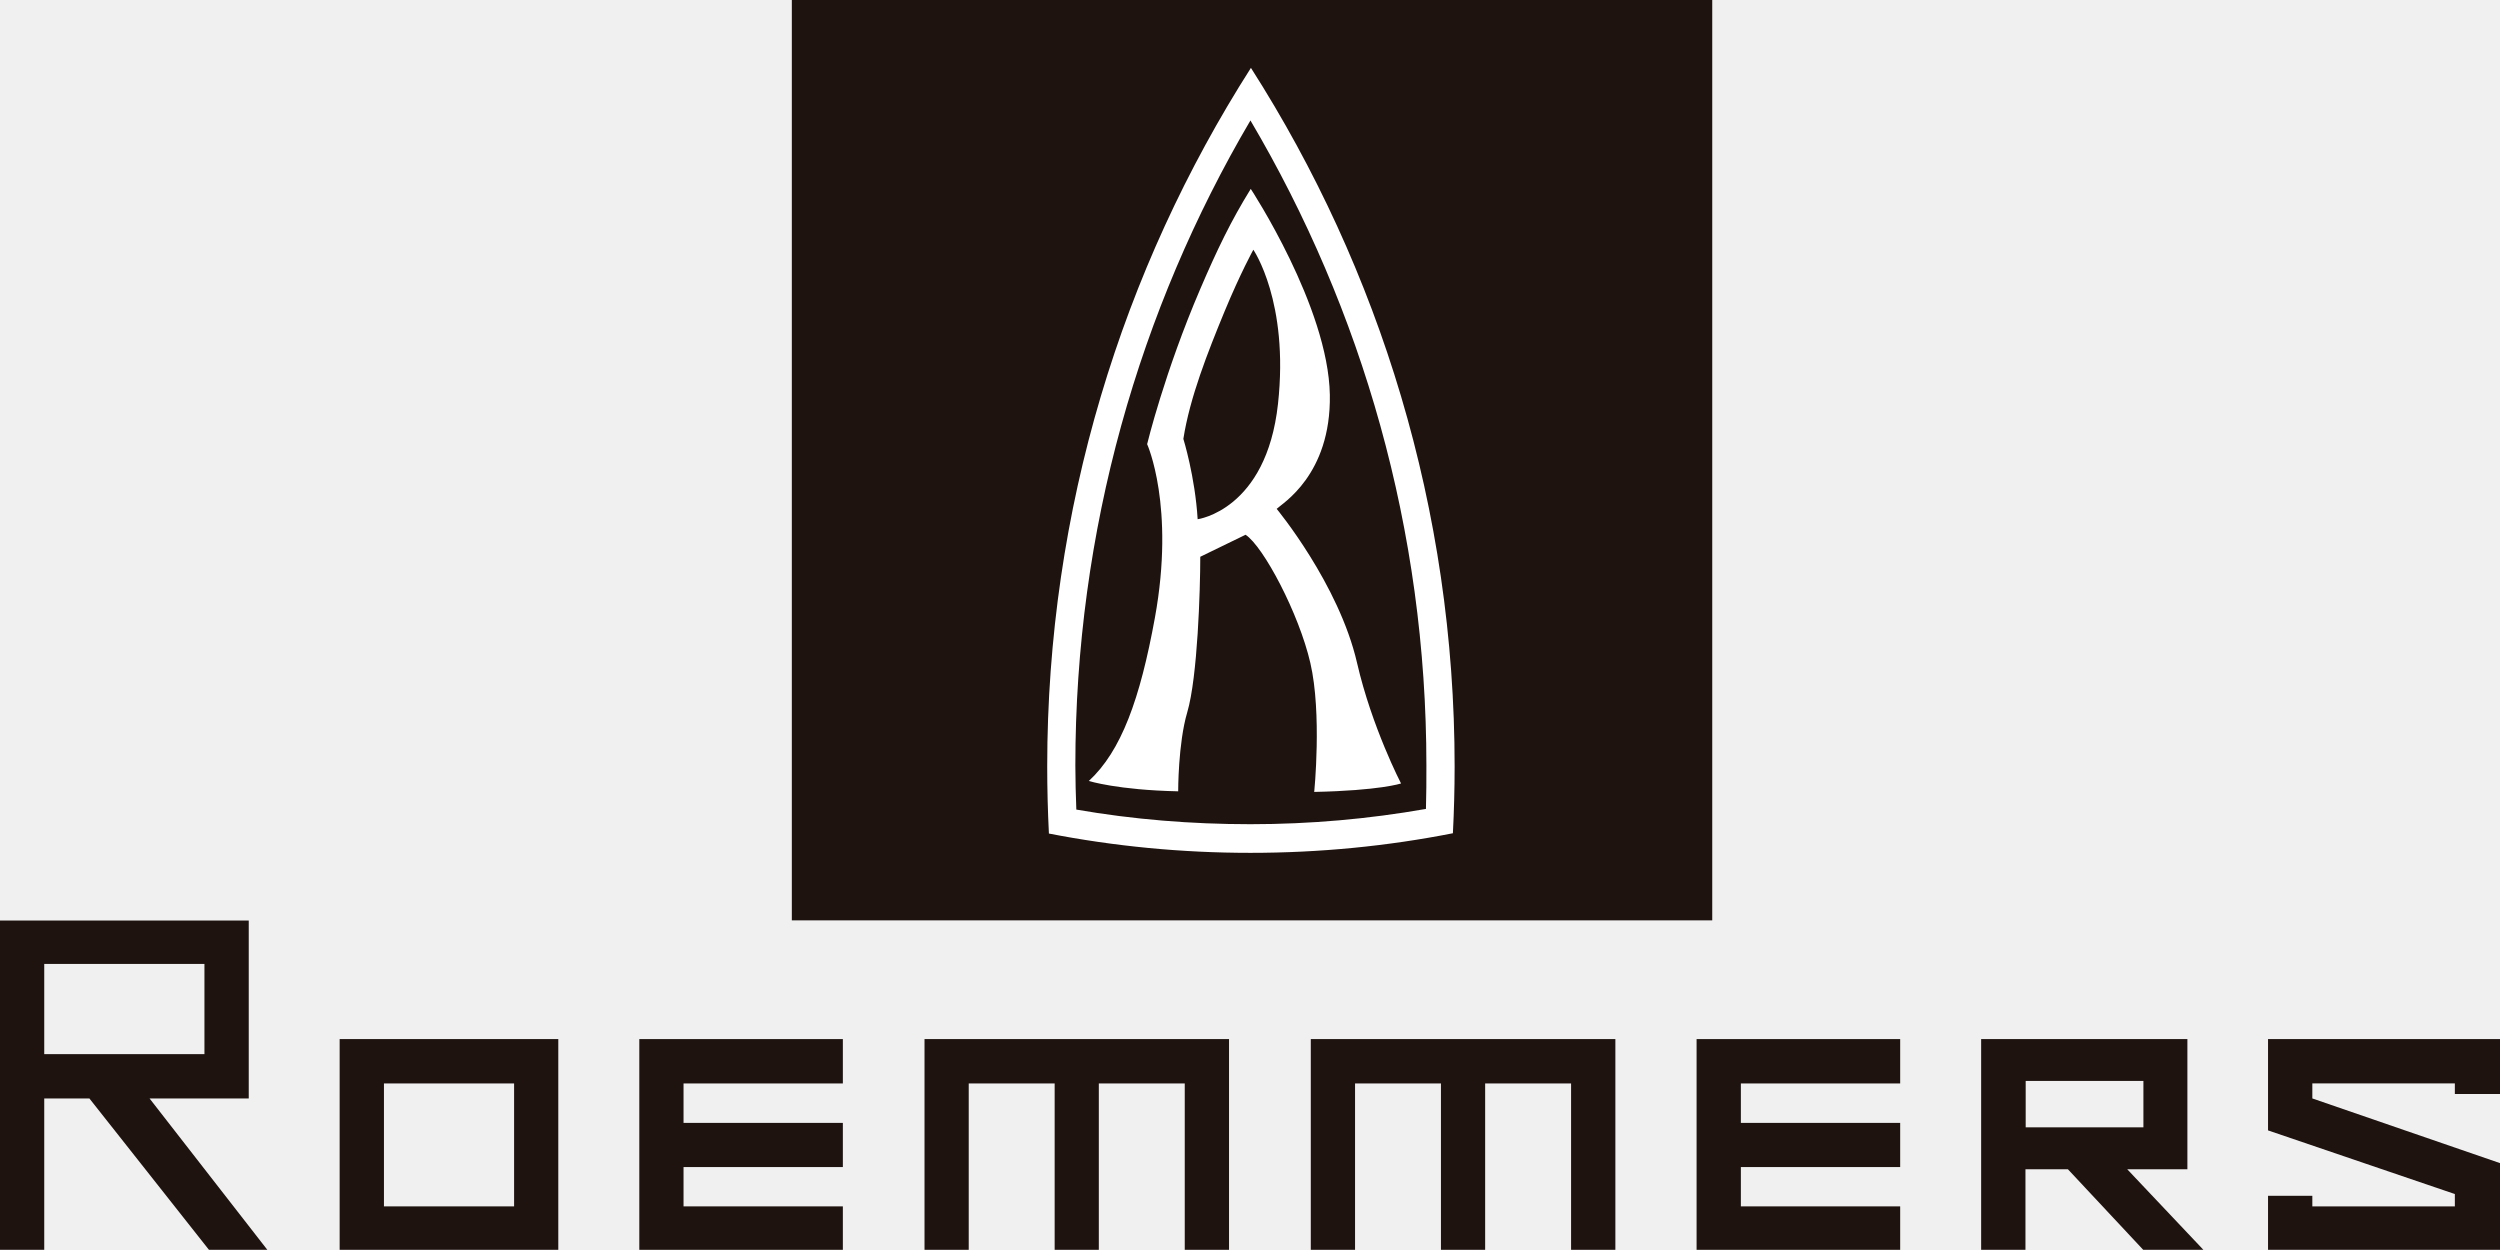
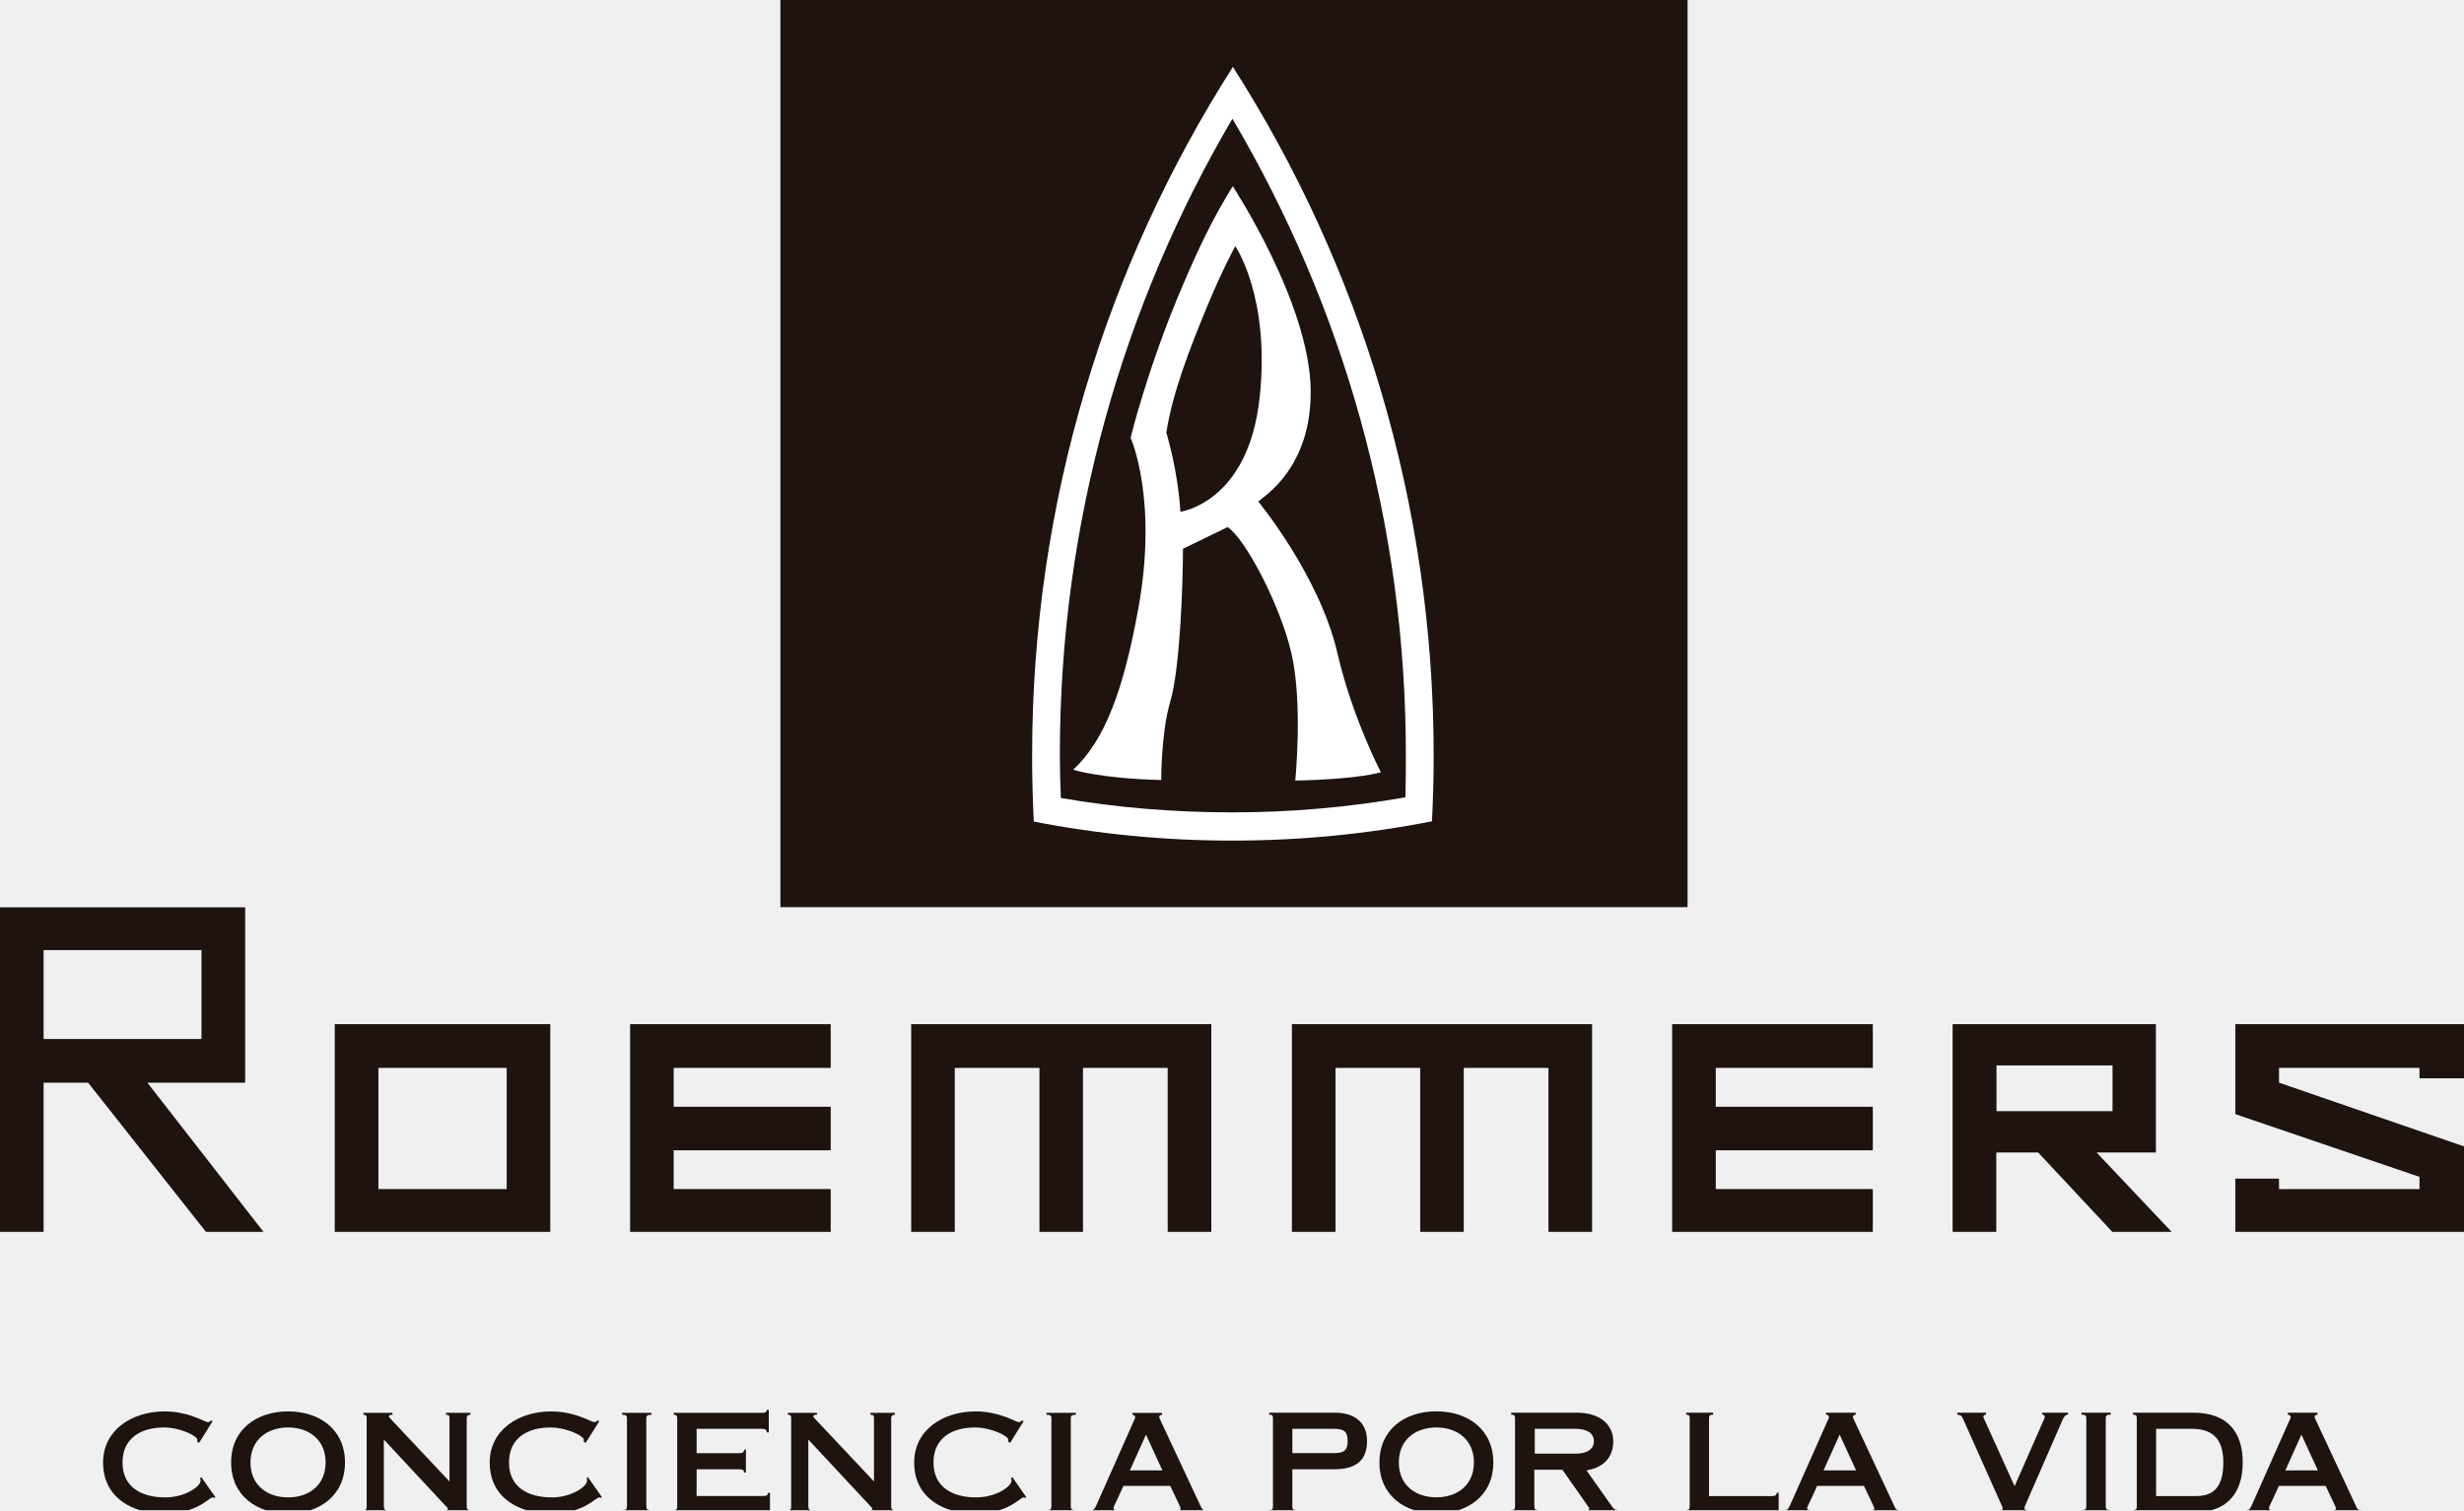
- <svg xmlns="http://www.w3.org/2000/svg" xmlns:xlink="http://www.w3.org/1999/xlink" version="1.1" id="svg2" x="0px" y="0px" width="177.586px" height="88.78px" viewBox="0 0 177.586 88.78" enable-background="new 0 0 177.586 88.78" xml:space="preserve">
-   <g id="g10" transform="matrix(1.333333,0,0,-1.333333,0,108.8417)">
-     <path id="path12" fill="#1E130F" d="M42.185,32.598h49.036v49.033H42.185V32.598z" />
-     <g id="g14" transform="translate(0,32.5899)">
-       <path id="path16" fill="#1E130F" d="M0,0v-17.543h2.357v8.063h2.406l6.369-8.063h3.11L7.968-9.48h5.284V0H0z M2.357-2.313h8.535    v-4.805H2.357V-2.313z" />
+ <svg xmlns="http://www.w3.org/2000/svg" viewBox="0 0 177.587 108.842" height="108.842" width="177.587" xml:space="preserve" id="svg2" version="1.1">
+   <defs id="defs6">
+     <clipPath id="clipPath48" clipPathUnits="userSpaceOnUse">
+       <path id="path46" d="M 0,81.631 H 133.19 V 0 H 0 Z" />
+     </clipPath>
+   </defs>
+   <g transform="matrix(1.333333,0,0,-1.333333,0,108.8417)" id="g10">
+     <path id="path12" style="fill:#1e130f;fill-opacity:1;fill-rule:nonzero;stroke:none" d="M 42.185,32.598 H 91.221 V 81.631 H 42.185 Z" />
+     <g transform="translate(0,32.5899)" id="g14">
+       <path id="path16" style="fill:#1e130f;fill-opacity:1;fill-rule:nonzero;stroke:none" d="m 0,0 v -17.543 h 2.357 v 8.063 h 2.406 l 6.369,-8.063 h 3.11 L 7.968,-9.48 h 5.284 V 0 Z m 2.357,-2.313 h 8.535 V -7.119 H 2.357 Z" />
    </g>
-     <path id="path18" fill="#1E130F" d="M18.095,15.047h11.649v11.227H18.095V15.047z M20.455,23.91h6.934v-6.55h-6.934V23.91z" />
-     <g id="g20" transform="translate(44.9038,26.2734)">
-       <path id="path22" fill="#1E130F" d="M0,0h-10.844v-11.227H0v2.314h-8.488v2.095H0v2.353h-8.488v2.101H0V0z" />
+     <path id="path18" style="fill:#1e130f;fill-opacity:1;fill-rule:nonzero;stroke:none" d="M 18.095,15.047 H 29.744 V 26.274 H 18.095 Z m 2.36,8.863 h 6.934 v -6.55 h -6.934 z" />
+     <g transform="translate(44.9038,26.2734)" id="g20">
+       <path id="path22" style="fill:#1e130f;fill-opacity:1;fill-rule:nonzero;stroke:none" d="M 0,0 H -10.844 V -11.227 H 0 v 2.314 h -8.488 v 2.095 H 0 v 2.353 h -8.488 v 2.102 H 0 Z" />
    </g>
-     <g id="g24" transform="translate(49.2544,15.0469)">
-       <path id="path26" fill="#1E130F" d="M0,0h2.355v8.863h4.578V0h2.353v8.863h4.578V0h2.359v11.227H0V0z" />
+     <g transform="translate(49.2544,15.0469)" id="g24">
+       <path id="path26" style="fill:#1e130f;fill-opacity:1;fill-rule:nonzero;stroke:none" d="M 0,0 H 2.355 V 8.863 H 6.933 V 0 h 2.353 v 8.863 h 4.578 V 0 h 2.359 V 11.227 H 0 Z" />
    </g>
-     <g id="g28" transform="translate(69.8335,15.0469)">
-       <path id="path30" fill="#1E130F" d="M0,0h2.358v8.863h4.576V0h2.355v8.863h4.578V0h2.36v11.227H0V0z" />
+     <g transform="translate(69.8335,15.0469)" id="g28">
+       <path id="path30" style="fill:#1e130f;fill-opacity:1;fill-rule:nonzero;stroke:none" d="M 0,0 H 2.358 V 8.863 H 6.934 V 0 h 2.355 v 8.863 h 4.578 V 0 h 2.36 V 11.227 H 0 Z" />
    </g>
-     <g id="g32" transform="translate(101.2339,26.2734)">
-       <path id="path34" fill="#1E130F" d="M0,0h-10.847v-11.227H0v2.314h-8.488v2.095H0v2.353h-8.488v2.101H0V0z" />
+     <g transform="translate(101.2339,26.2734)" id="g32">
+       <path id="path34" style="fill:#1e130f;fill-opacity:1;fill-rule:nonzero;stroke:none" d="M 0,0 H -10.847 V -11.227 H 0 v 2.314 h -8.488 v 2.095 H 0 v 2.353 h -8.488 v 2.102 H 0 Z" />
    </g>
-     <path id="path36" fill="#1E130F" d="M107.92,21.571h6.272v2.473h-6.272V21.571z M105.547,15.047v11.226h10.988v-6.935h-3.205   l4.057-4.291h-3.206l-4.011,4.291h-2.262v-4.291H105.547z" />
-     <g id="g38" transform="translate(120.8313,26.2737)">
-       <path id="path40" fill="#1E130F" d="M0,0v-4.865l9.953-3.391v-0.658H2.36v0.564H0v-2.878h12.359v4.619L2.36-3.163v0.8h7.593    v-0.563h2.406V0H0z" />
+     <path id="path36" style="fill:#1e130f;fill-opacity:1;fill-rule:nonzero;stroke:none" d="m 107.92,21.571 h 6.272 v 2.472 h -6.272 z m -2.373,-6.524 v 11.226 h 10.988 v -6.935 h -3.205 l 4.057,-4.291 h -3.206 l -4.011,4.291 h -2.262 v -4.291 z" />
+     <g transform="translate(120.8313,26.2737)" id="g38">
+       <path id="path40" style="fill:#1e130f;fill-opacity:1;fill-rule:nonzero;stroke:none" d="M 0,0 V -4.864 L 9.953,-8.255 V -8.913 H 2.36 v 0.564 H 0 v -2.878 h 12.359 v 4.62 L 2.36,-3.163 v 0.8 h 7.593 v -0.563 h 2.406 V 0 Z" />
    </g>
    <g id="g42">
-       <g>
-         <defs>
-           <rect id="SVGID_1_" x="-22.198" y="-13.605" width="177.586" height="108.841" />
-         </defs>
-         <clipPath id="SVGID_2_">
-           <use xlink:href="#SVGID_1_" overflow="visible" />
-         </clipPath>
-         <g id="g44" clip-path="url(#SVGID_2_)">
-           <g id="g50" transform="translate(63.9517,66.252)">
-             <path id="path52" fill="#FFFFFF" d="M0,0c-1.915-4.459-2.837-8.283-2.837-8.283s1.496-3.302,0.414-9.246       c-0.791-4.345-1.795-7.107-3.52-8.698c0,0,1.518-0.483,4.76-0.552c0,0-0.007,2.554,0.483,4.211       c0.554,1.867,0.694,6.561,0.694,8.285l2.413,1.173c0.952-0.624,2.845-4.2,3.451-6.83c0.625-2.694,0.207-6.871,0.207-6.871       c3.492,0.072,4.625,0.45,4.625,0.45s-1.557,3.002-2.343,6.421c-0.968,4.207-4.283,8.21-4.283,8.21       c0.278,0.276,2.9,1.797,2.833,6.071C6.816-0.963,2.683,5.316,2.683,5.316C1.624,3.599,0.897,2.09,0,0 M1.281-1.229       c0.861,2.078,1.54,3.303,1.54,3.303s1.911-2.767,1.313-8.216c-0.62-5.658-4.28-6.141-4.28-6.141       c-0.137,2.274-0.761,4.28-0.761,4.28C-0.563-5.796,0.4-3.368,1.281-1.229" />
-           </g>
-           <g id="g130" transform="translate(75.9683,38.5352)">
-             <path id="path132" fill="#FFFFFF" d="M0,0c-3.043-0.535-6.158-0.814-9.352-0.814c-3.161,0-6.263,0.255-9.274,0.779       c-0.028,0.787-0.052,1.562-0.052,2.35c0,12.526,3.406,24.298,9.328,34.364C-3.398,26.591,0.024,14.87,0.024,2.315       C0.024,1.542,0.024,0.768,0,0 M1.528,2.262c0,13.699-3.989,26.47-10.852,37.218c-6.861-10.748-10.853-23.523-10.853-37.218       c0-1.2,0.031-2.385,0.09-3.574c3.475-0.676,7.061-1.028,10.735-1.028c3.692,0,7.302,0.357,10.788,1.044       C1.496-0.12,1.528,1.068,1.528,2.262" />
-           </g>
+       <g clip-path="url(#clipPath48)" id="g44">
+         <g transform="translate(63.9517,66.252)" id="g50">
+           <path id="path52" style="fill:#ffffff;fill-opacity:1;fill-rule:nonzero;stroke:none" d="m 0,0 c -1.915,-4.459 -2.837,-8.283 -2.837,-8.283 0,0 1.496,-3.302 0.414,-9.246 -0.791,-4.345 -1.795,-7.107 -3.52,-8.698 0,0 1.518,-0.483 4.76,-0.553 0,0 -0.007,2.554 0.483,4.211 0.554,1.867 0.693,6.561 0.693,8.285 l 2.413,1.173 c 0.952,-0.624 2.845,-4.2 3.451,-6.83 0.625,-2.694 0.207,-6.871 0.207,-6.871 3.492,0.072 4.625,0.45 4.625,0.45 0,0 -1.557,3.002 -2.343,6.421 -0.968,4.207 -4.283,8.21 -4.283,8.21 0.278,0.276 2.899,1.797 2.833,6.071 C 6.816,-0.963 2.683,5.316 2.683,5.316 1.624,3.599 0.897,2.09 0,0 m 1.281,-1.229 c 0.861,2.078 1.54,3.303 1.54,3.303 0,0 1.911,-2.767 1.313,-8.216 -0.62,-5.658 -4.28,-6.141 -4.28,-6.141 -0.137,2.274 -0.761,4.28 -0.761,4.28 0.344,2.207 1.307,4.635 2.188,6.774" />
+         </g>
+         <g transform="translate(10.7651,3.6465)" id="g54">
+           <path id="path56" style="fill:#1e130f;fill-opacity:1;fill-rule:nonzero;stroke:none" d="M 0,0 -0.107,0.055 C -0.1,0.1 -0.1,0.139 -0.1,0.174 c 0,0.182 -0.894,0.653 -1.812,0.653 -1.174,0 -2.231,-0.534 -2.231,-1.892 0,-1.355 1.057,-1.888 2.315,-1.888 1.03,0 1.906,0.574 1.906,0.91 0,0.035 -0.016,0.099 -0.03,0.129 l 0.071,0.056 0.764,-1.086 -0.062,-0.035 c -0.022,0.016 -0.065,0.026 -0.091,0.026 -0.216,0 -0.787,-0.873 -2.642,-0.873 -1.648,0 -3.282,0.822 -3.282,2.761 0,1.727 1.523,2.76 3.329,2.76 1.301,0 2.17,-0.578 2.326,-0.578 0.074,0 0.117,0.008 0.17,0.092 L 0.73,1.17 Z" />
+         </g>
+         <g transform="translate(13.5386,2.5801)" id="g58">
+           <path id="path60" style="fill:#1e130f;fill-opacity:1;fill-rule:nonzero;stroke:none" d="m 0,0 c 0,-1.229 0.913,-1.886 2.034,-1.886 1.122,0 2.028,0.657 2.028,1.886 0,1.235 -0.906,1.894 -2.028,1.894 C 0.913,1.894 0,1.235 0,0 m 5.11,0 c 0,-1.781 -1.374,-2.76 -3.076,-2.76 -1.706,0 -3.079,0.979 -3.079,2.76 0,1.783 1.373,2.763 3.079,2.763 C 3.736,2.763 5.11,1.783 5.11,0" />
+         </g>
+         <g transform="translate(25.228,0.2217)" id="g62">
+           <path id="path64" style="fill:#1e130f;fill-opacity:1;fill-rule:nonzero;stroke:none" d="m 0,0 c 0,-0.163 0.052,-0.222 0.201,-0.222 v -0.101 h -1.366 v 0.101 c 0.075,0 0.149,0.013 0.149,0.059 0,0.062 -0.048,0.096 -0.144,0.198 L -4.479,3.598 V 0 c 0,-0.163 0.04,-0.222 0.198,-0.222 v -0.101 h -1.303 v 0.101 c 0.162,0 0.176,0.059 0.176,0.222 v 4.722 c 0,0.16 -0.014,0.218 -0.176,0.218 v 0.102 h 1.571 V 4.94 c -0.143,0 -0.198,-0.029 -0.198,-0.095 0,-0.02 0.029,-0.059 0.08,-0.11 l 3.199,-3.401 v 3.388 c 0,0.16 -0.012,0.218 -0.187,0.218 v 0.102 h 1.32 V 4.94 C 0.052,4.94 0,4.882 0,4.722 Z" />
+         </g>
+         <g transform="translate(31.6616,3.6465)" id="g66">
+           <path id="path68" style="fill:#1e130f;fill-opacity:1;fill-rule:nonzero;stroke:none" d="m 0,0 -0.108,0.055 c 0.004,0.045 0.004,0.084 0.004,0.119 0,0.182 -0.892,0.653 -1.812,0.653 -1.178,0 -2.232,-0.534 -2.232,-1.892 0,-1.355 1.054,-1.888 2.319,-1.888 1.027,0 1.903,0.574 1.903,0.91 0,0.035 -0.013,0.099 -0.027,0.129 l 0.071,0.056 0.76,-1.086 -0.058,-0.035 c -0.023,0.016 -0.069,0.026 -0.087,0.026 -0.224,0 -0.792,-0.873 -2.649,-0.873 -1.647,0 -3.275,0.822 -3.275,2.761 0,1.727 1.519,2.76 3.326,2.76 1.295,0 2.166,-0.578 2.321,-0.578 0.073,0 0.121,0.008 0.171,0.092 L 0.733,1.17 Z" />
+         </g>
+         <g transform="translate(34.9351,0.2217)" id="g70">
+           <path id="path72" style="fill:#1e130f;fill-opacity:1;fill-rule:nonzero;stroke:none" d="M 0,0 C 0,-0.163 0.039,-0.222 0.275,-0.222 V -0.323 H -1.31 v 0.101 c 0.232,0 0.265,0.059 0.265,0.222 v 4.722 c 0,0.16 -0.033,0.218 -0.265,0.218 V 5.042 H 0.275 V 4.94 C 0.039,4.94 0,4.882 0,4.722 Z" />
+         </g>
+         <g transform="translate(36.4126)" id="g74">
+           <path id="path76" style="fill:#1e130f;fill-opacity:1;fill-rule:nonzero;stroke:none" d="M 0,0 C 0.16,0 0.194,0.059 0.194,0.222 V 4.943 C 0.194,5.104 0.16,5.163 0,5.163 v 0.101 h 4.788 c 0.174,0 0.252,0.066 0.252,0.164 H 5.143 V 4.208 H 5.04 c 0,0.13 -0.078,0.194 -0.252,0.194 H 1.242 V 3.084 h 2.312 c 0.179,0 0.256,0.059 0.256,0.189 H 3.907 V 2.038 H 3.81 c 0,0.116 -0.077,0.176 -0.256,0.176 H 1.242 V 0.768 h 3.611 c 0.175,0 0.254,0.062 0.254,0.175 H 5.208 V -0.266 H 5.107 c 0,0.104 -0.079,0.164 -0.254,0.164 l -4.853,0 z" />
+         </g>
+         <g transform="translate(48.1724,0.2217)" id="g78">
+           <path id="path80" style="fill:#1e130f;fill-opacity:1;fill-rule:nonzero;stroke:none" d="m 0,0 c 0,-0.163 0.055,-0.222 0.198,-0.222 v -0.101 h -1.364 v 0.101 c 0.075,0 0.147,0.013 0.147,0.059 0,0.062 -0.046,0.096 -0.138,0.198 L -4.479,3.598 V 0 c 0,-0.163 0.039,-0.222 0.197,-0.222 v -0.101 h -1.301 v 0.101 c 0.159,0 0.176,0.059 0.176,0.222 v 4.722 c 0,0.16 -0.017,0.218 -0.176,0.218 v 0.102 h 1.57 V 4.94 c -0.14,0 -0.198,-0.029 -0.198,-0.095 0,-0.02 0.03,-0.059 0.079,-0.11 L -0.93,1.334 v 3.388 c 0,0.16 -0.012,0.218 -0.193,0.218 V 5.042 H 0.198 V 4.94 C 0.055,4.94 0,4.882 0,4.722 Z" />
+         </g>
+         <g transform="translate(54.605,3.6465)" id="g82">
+           <path id="path84" style="fill:#1e130f;fill-opacity:1;fill-rule:nonzero;stroke:none" d="m 0,0 -0.109,0.055 c 0.004,0.045 0.004,0.084 0.004,0.119 0,0.182 -0.893,0.653 -1.811,0.653 -1.176,0 -2.23,-0.534 -2.23,-1.892 0,-1.355 1.054,-1.888 2.318,-1.888 1.025,0 1.9,0.574 1.9,0.91 0,0.035 -0.013,0.099 -0.028,0.129 l 0.074,0.056 0.757,-1.086 -0.059,-0.035 c -0.016,0.016 -0.064,0.026 -0.087,0.026 -0.221,0 -0.787,-0.873 -2.645,-0.873 -1.647,0 -3.274,0.822 -3.274,2.761 0,1.727 1.514,2.76 3.327,2.76 1.297,0 2.168,-0.578 2.32,-0.578 0.074,0 0.121,0.008 0.171,0.092 L 0.729,1.17 Z" />
+         </g>
+         <g transform="translate(57.8804,0.2217)" id="g86">
+           <path id="path88" style="fill:#1e130f;fill-opacity:1;fill-rule:nonzero;stroke:none" d="m 0,0 c 0,-0.163 0.039,-0.222 0.273,-0.222 v -0.101 h -1.585 v 0.101 c 0.236,0 0.265,0.059 0.265,0.222 v 4.722 c 0,0.16 -0.029,0.218 -0.265,0.218 V 5.042 H 0.273 V 4.94 C 0.039,4.94 0,4.882 0,4.722 Z" />
+         </g>
+         <g transform="translate(62.8325,2.1553)" id="g90">
+           <path id="path92" style="fill:#1e130f;fill-opacity:1;fill-rule:nonzero;stroke:none" d="M 0,0 -0.887,1.931 -1.757,0 Z m -3.845,-2.257 v 0.102 c 0.135,0.009 0.176,0.042 0.282,0.285 l 2.01,4.525 c 0.038,0.074 0.083,0.153 0.083,0.219 0,0.08 -0.057,0.121 -0.153,0.134 v 0.1 h 1.608 v -0.1 C -0.128,2.995 -0.169,2.949 -0.169,2.897 c 0,-0.056 0.027,-0.114 0.065,-0.192 L 2.038,-1.87 C 2.144,-2.103 2.167,-2.155 2.321,-2.155 V -2.257 H 0.856 v 0.102 c 0.092,0 0.131,0.039 0.131,0.072 0,0.083 -0.066,0.186 -0.562,1.245 h -2.531 c -0.423,-0.96 -0.536,-1.108 -0.536,-1.204 0,-0.071 0.047,-0.104 0.113,-0.113 v -0.102 z" />
+         </g>
+         <g transform="translate(69.8579,3.0898)" id="g94">
+           <path id="path96" style="fill:#1e130f;fill-opacity:1;fill-rule:nonzero;stroke:none" d="m 0,0 h 2.268 c 0.557,0 0.72,0.172 0.72,0.656 0,0.475 -0.163,0.656 -0.72,0.656 H 0 Z M 0,-2.869 C 0,-3.028 0.029,-3.082 0.207,-3.082 V -3.188 H -1.25 v 0.106 c 0.173,0 0.202,0.054 0.202,0.213 v 4.725 c 0,0.164 -0.029,0.221 -0.202,0.221 v 0.107 h 3.529 c 1.169,0 1.757,-0.596 1.757,-1.528 0,-0.936 -0.47,-1.531 -1.757,-1.531 H 0 Z" />
+         </g>
+         <g transform="translate(75.6128,2.5801)" id="g98">
+           <path id="path100" style="fill:#1e130f;fill-opacity:1;fill-rule:nonzero;stroke:none" d="M 0,0 C 0,-1.229 0.908,-1.882 2.028,-1.882 3.149,-1.882 4.06,-1.229 4.06,0 4.06,1.238 3.149,1.894 2.028,1.894 0.908,1.894 0,1.238 0,0 m 5.108,0 c 0,-1.781 -1.377,-2.757 -3.08,-2.757 -1.707,0 -3.076,0.976 -3.076,2.757 0,1.789 1.369,2.766 3.076,2.766 1.703,0 3.08,-0.977 3.08,-2.766" />
+         </g>
+         <g transform="translate(82.9604,3.0605)" id="g102">
+           <path id="path104" style="fill:#1e130f;fill-opacity:1;fill-rule:nonzero;stroke:none" d="m 0,0 h 2.233 c 0.534,0 0.963,0.201 0.963,0.668 0,0.466 -0.429,0.673 -0.963,0.673 L 0,1.341 Z m -0.023,-2.839 c 0,-0.16 0.03,-0.214 0.21,-0.214 v -0.106 h -1.461 v 0.106 c 0.175,0 0.208,0.054 0.208,0.214 v 4.725 c 0,0.163 -0.033,0.221 -0.208,0.221 v 0.106 h 3.552 c 1.285,0 1.965,-0.681 1.965,-1.545 0,-0.877 -0.54,-1.43 -1.446,-1.573 l 1.367,-1.934 c 0.101,-0.143 0.162,-0.214 0.315,-0.214 v -0.106 h -1.64 v 0.106 c 0.093,0 0.105,0.024 0.105,0.054 0,0.06 -0.019,0.093 -0.094,0.194 l -1.354,1.933 h -1.519 z" />
+         </g>
+         <g transform="translate(91.146,0.0078)" id="g106">
+           <path id="path108" style="fill:#1e130f;fill-opacity:1;fill-rule:nonzero;stroke:none" d="M 0,0 C 0.158,0 0.19,0.054 0.19,0.213 V 4.938 C 0.19,5.102 0.158,5.159 0,5.159 V 5.266 H 1.456 V 5.159 C 1.27,5.159 1.235,5.102 1.235,4.938 v -4.18 h 3.411 c 0.178,0 0.251,0.064 0.251,0.183 H 4.999 V -0.267 H 4.897 c 0,0.097 -0.073,0.162 -0.251,0.162 l -4.646,0 z" />
+         </g>
+         <g transform="translate(100.3296,2.1553)" id="g110">
+           <path id="path112" style="fill:#1e130f;fill-opacity:1;fill-rule:nonzero;stroke:none" d="M 0,0 -0.888,1.931 -1.758,0 Z m -3.847,-2.253 v 0.106 c 0.13,10e-4 0.179,0.041 0.284,0.277 l 2.014,4.53 c 0.036,0.069 0.081,0.152 0.081,0.22 0,0.084 -0.059,0.115 -0.157,0.132 v 0.106 h 1.606 V 3.012 c -0.108,-0.017 -0.15,-0.058 -0.15,-0.111 0,-0.06 0.025,-0.118 0.065,-0.193 L 2.039,-1.87 c 0.1,-0.233 0.13,-0.277 0.282,-0.277 V -2.253 H 0.856 v 0.106 c 0.095,0 0.133,0.031 0.133,0.069 0,0.078 -0.065,0.181 -0.563,1.24 h -2.531 c -0.424,-0.96 -0.539,-1.108 -0.539,-1.204 0,-0.064 0.045,-0.104 0.115,-0.105 v -0.106 z" />
+         </g>
+         <g transform="translate(111.7866,5.2734)" id="g114">
+           <path id="path116" style="fill:#1e130f;fill-opacity:1;fill-rule:nonzero;stroke:none" d="m 0,0 v -0.105 c -0.162,-0.013 -0.209,-0.102 -0.299,-0.29 l -1.995,-4.573 c -0.03,-0.07 -0.06,-0.111 -0.06,-0.192 0,-0.074 0.055,-0.106 0.147,-0.106 v -0.106 h -1.445 v 0.106 c 0.103,0.01 0.119,0.024 0.119,0.082 0,0.082 -0.044,0.146 -0.074,0.216 l -2.044,4.579 c -0.094,0.225 -0.13,0.248 -0.334,0.284 V 0 h 1.55 v -0.105 c -0.072,0 -0.142,-0.049 -0.142,-0.111 0,-0.054 0.053,-0.146 0.134,-0.329 l 1.555,-3.428 1.521,3.459 c 0.053,0.119 0.109,0.205 0.109,0.298 0,0.062 -0.056,0.111 -0.132,0.111 l 0,0.105 z" />
+         </g>
+         <g transform="translate(113.8257,0.2217)" id="g118">
+           <path id="path120" style="fill:#1e130f;fill-opacity:1;fill-rule:nonzero;stroke:none" d="M 0,0 C 0,-0.16 0.03,-0.214 0.268,-0.214 V -0.32 h -1.582 v 0.106 c 0.235,0 0.263,0.054 0.263,0.214 v 4.726 c 0,0.162 -0.028,0.22 -0.263,0.22 V 5.052 H 0.268 V 4.946 C 0.03,4.946 0,4.888 0,4.726 Z" />
+         </g>
+         <g transform="translate(116.5483,0.7666)" id="g122">
+           <path id="path124" style="fill:#1e130f;fill-opacity:1;fill-rule:nonzero;stroke:none" d="m 0,0 h 2.172 c 0.917,0 1.461,0.478 1.461,1.813 0,1.436 -0.737,1.822 -1.713,1.822 H 0 Z m -1.044,4.18 c 0,0.163 -0.03,0.221 -0.207,0.221 v 0.106 h 3.26 c 1.874,0 2.672,-1.074 2.672,-2.694 0,-1.781 -0.989,-2.678 -2.509,-2.678 h -3.423 v 0.106 c 0.177,0 0.207,0.054 0.207,0.214 z" />
+         </g>
+         <g transform="translate(125.2905,2.1553)" id="g126">
+           <path id="path128" style="fill:#1e130f;fill-opacity:1;fill-rule:nonzero;stroke:none" d="M 0,0 -0.888,1.931 -1.756,0 Z m -3.849,-2.253 v 0.106 c 0.136,10e-4 0.179,0.041 0.283,0.277 l 2.012,4.53 c 0.037,0.069 0.084,0.152 0.084,0.22 0,0.084 -0.059,0.115 -0.153,0.132 v 0.106 h 1.604 V 3.012 C -0.127,2.995 -0.176,2.954 -0.176,2.901 c 0,-0.06 0.034,-0.118 0.069,-0.193 L 2.035,-1.87 c 0.1,-0.233 0.131,-0.277 0.286,-0.277 V -2.253 H 0.854 v 0.106 c 0.097,0 0.129,0.031 0.129,0.069 0,0.078 -0.064,0.181 -0.561,1.24 h -2.527 c -0.426,-0.96 -0.539,-1.108 -0.539,-1.204 0,-0.064 0.043,-0.104 0.113,-0.105 v -0.106 z" />
+         </g>
+         <g transform="translate(75.9683,38.5352)" id="g130">
+           <path id="path132" style="fill:#ffffff;fill-opacity:1;fill-rule:nonzero;stroke:none" d="m 0,0 c -3.043,-0.535 -6.158,-0.814 -9.352,-0.814 -3.161,0 -6.263,0.255 -9.274,0.778 -0.028,0.788 -0.052,1.562 -0.052,2.351 0,12.526 3.406,24.298 9.328,34.364 C -3.398,26.591 0.024,14.87 0.024,2.315 0.024,1.542 0.024,0.768 0,0 m 1.528,2.262 c 0,13.699 -3.989,26.47 -10.852,37.218 -6.861,-10.748 -10.853,-23.523 -10.853,-37.218 0,-1.2 0.031,-2.385 0.09,-3.574 3.474,-0.676 7.06,-1.028 10.735,-1.028 3.692,0 7.302,0.358 10.788,1.044 0.06,1.176 0.092,2.364 0.092,3.558" />
        </g>
      </g>
    </g>
  </g>
</svg>
